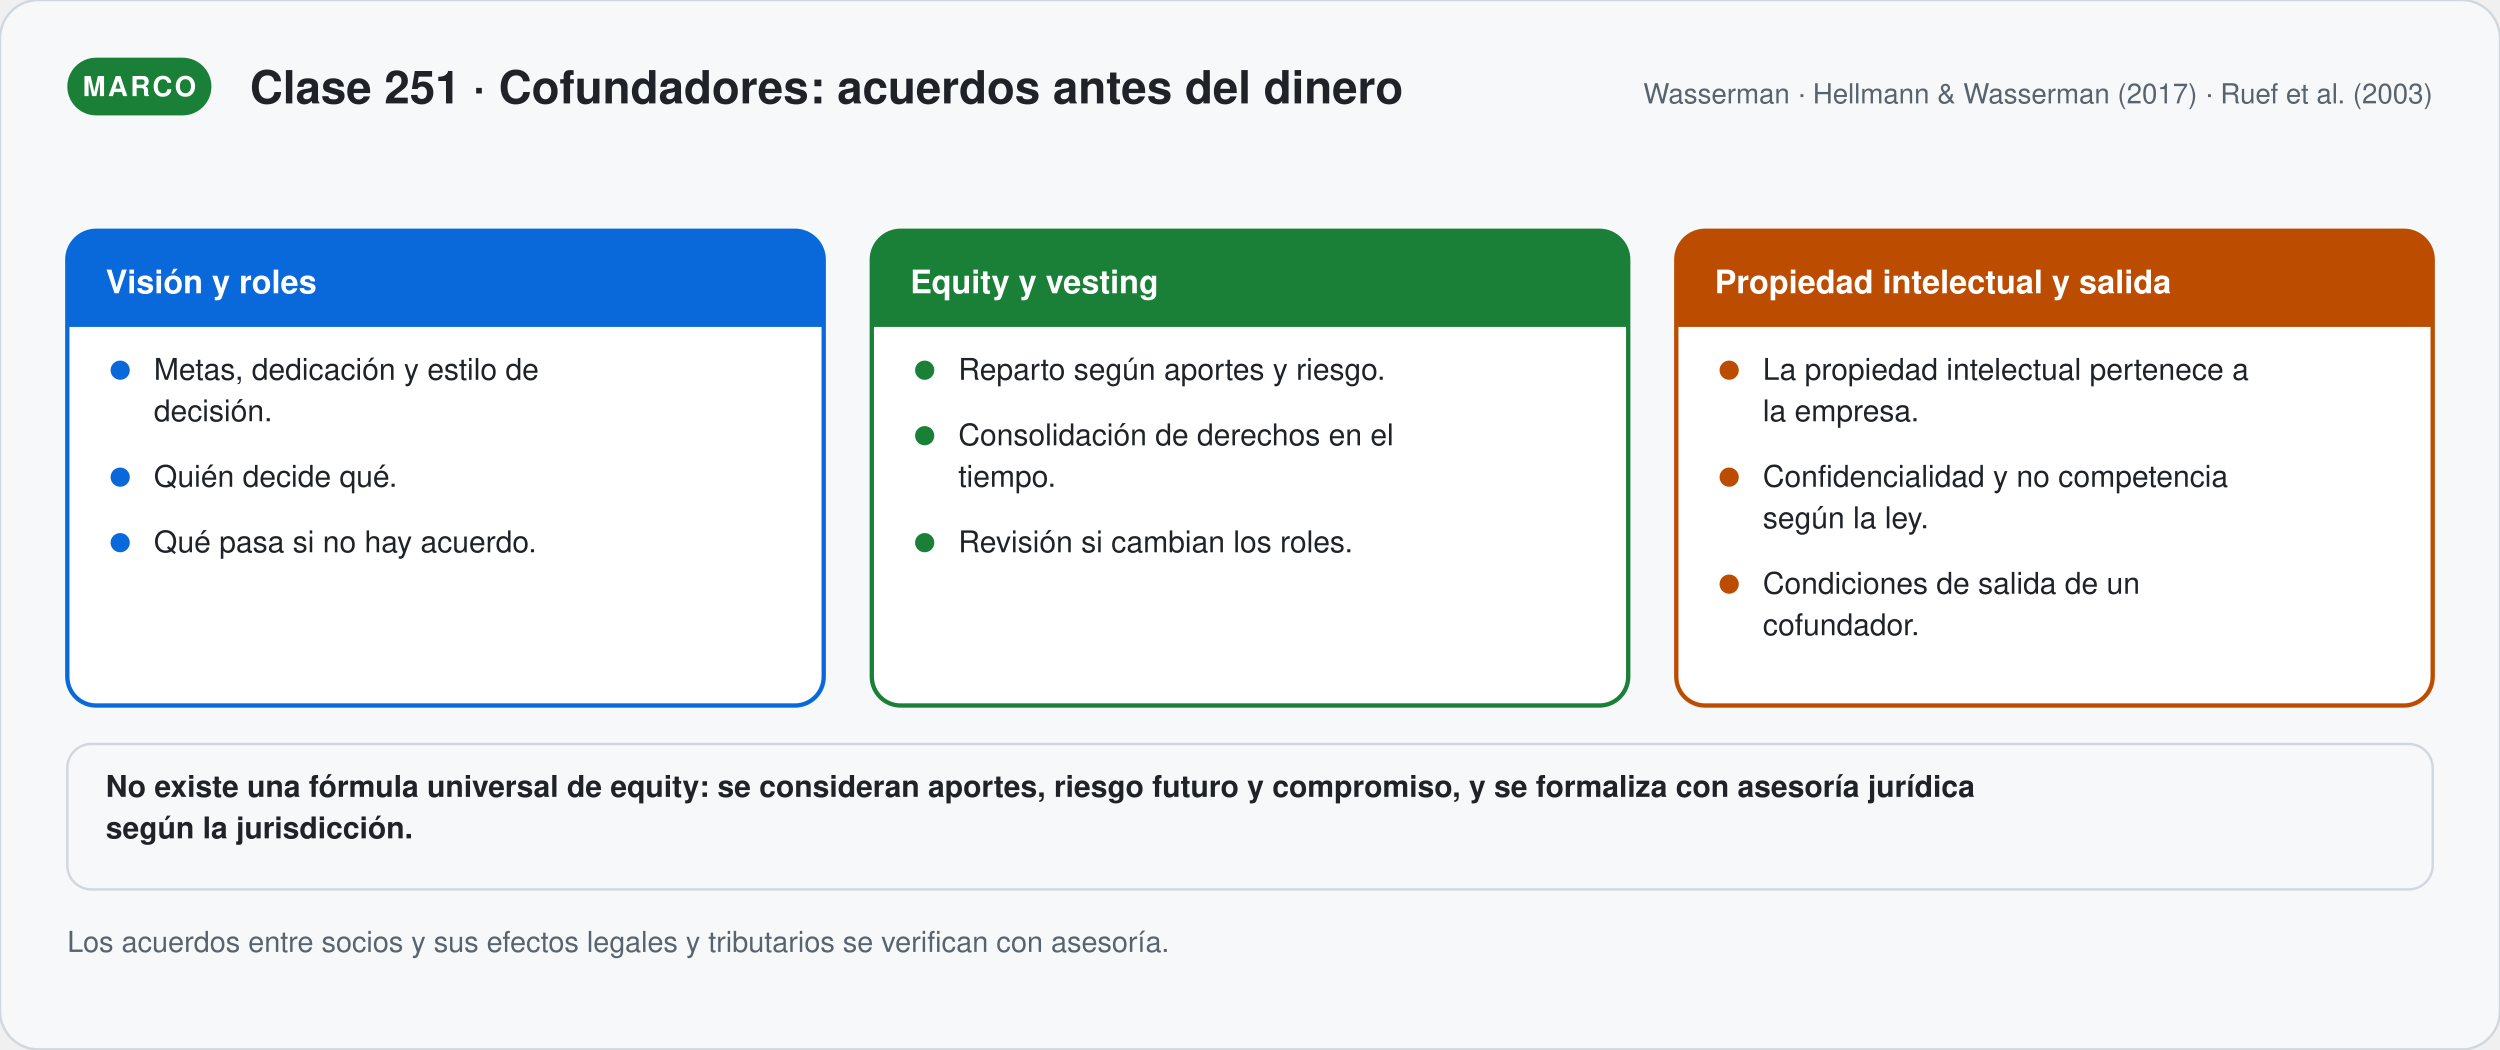
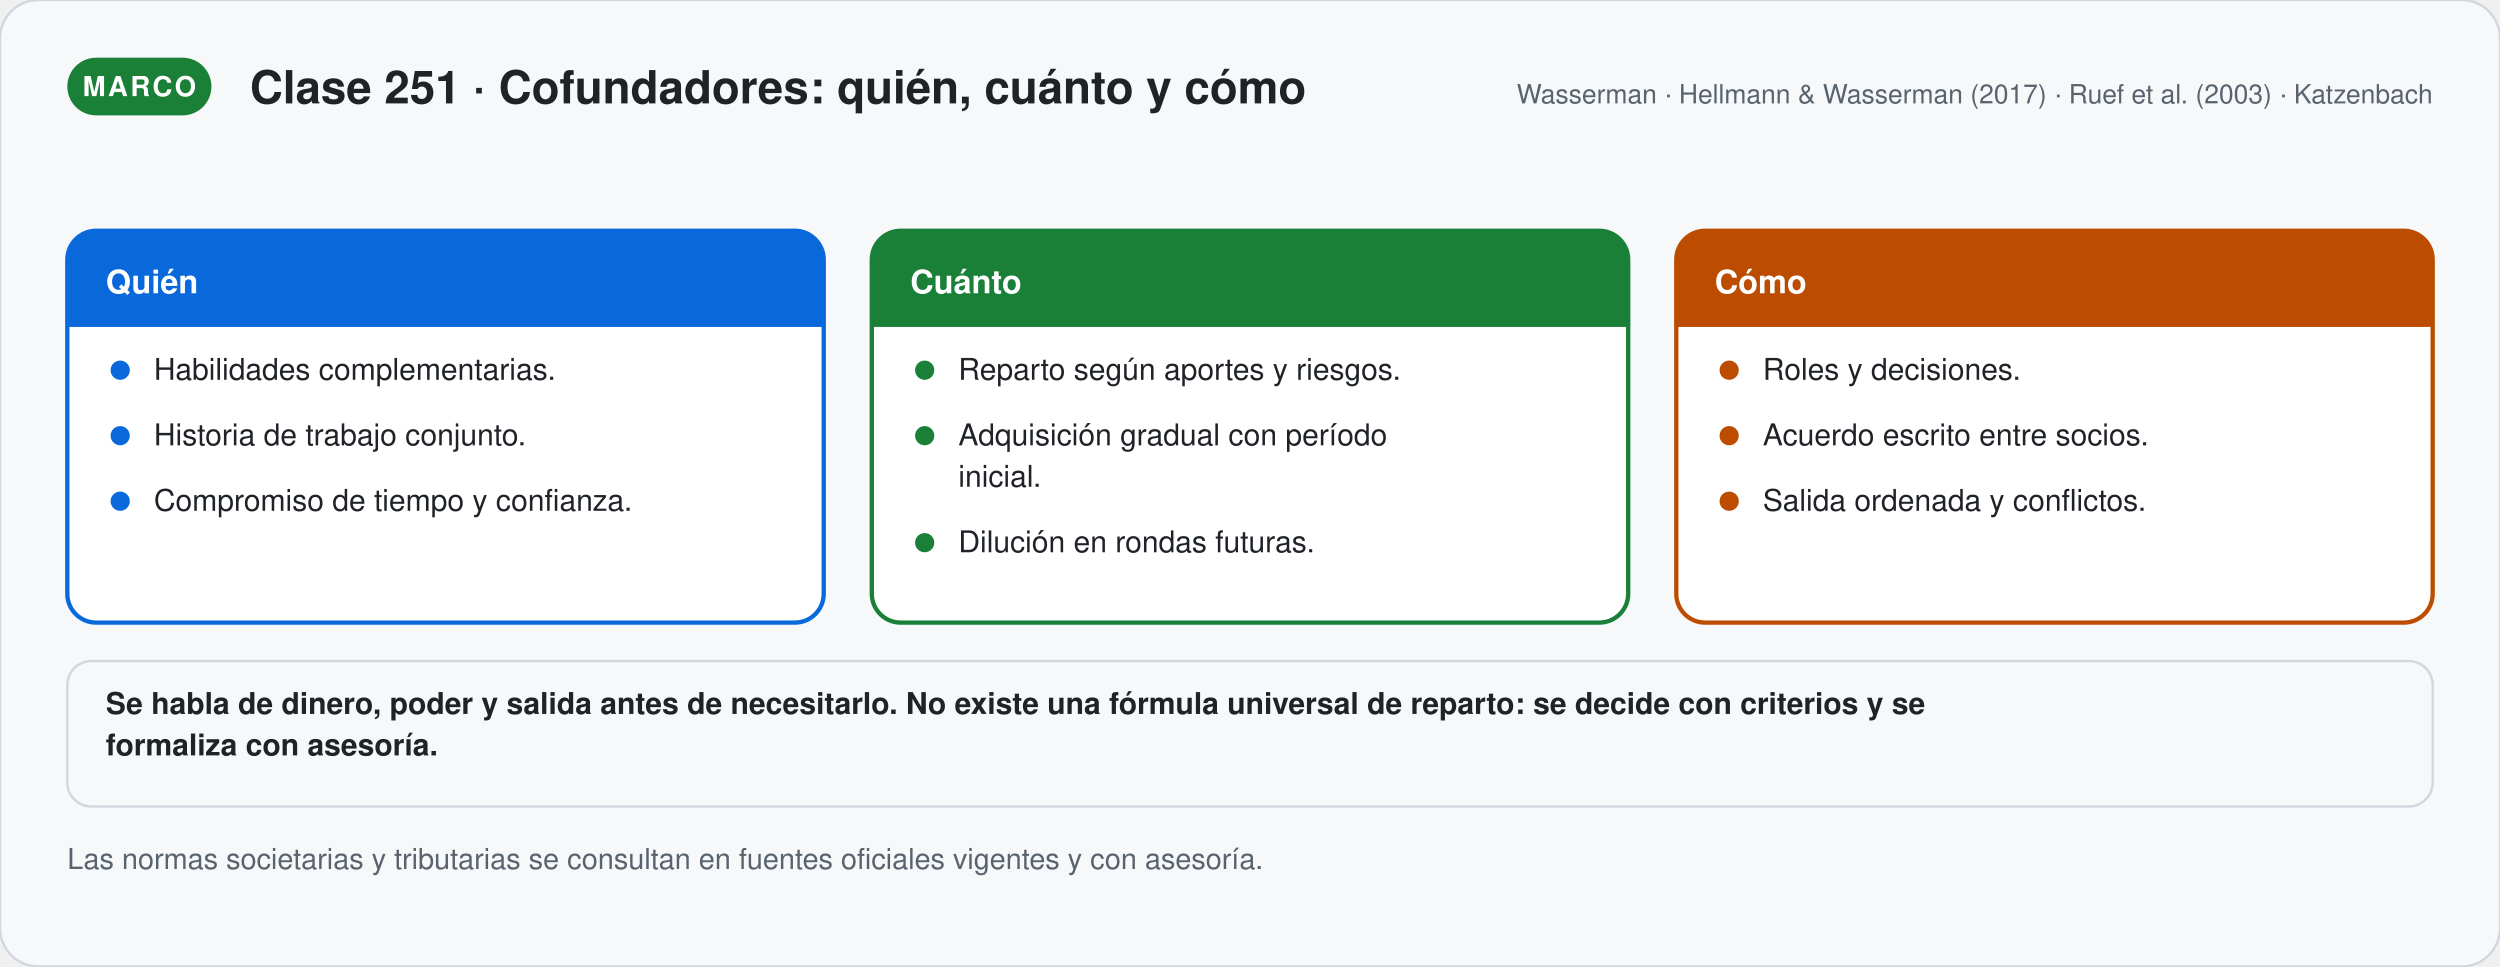
- <svg xmlns="http://www.w3.org/2000/svg" viewBox="0 0 1040 436.56" width="1040" role="img" aria-labelledby="t-s251 d-s251" font-family="'Segoe UI', 'Helvetica Neue', Helvetica, Arial, sans-serif">
+ <svg xmlns="http://www.w3.org/2000/svg" viewBox="0 0 1040 402.06" width="1040" role="img" aria-labelledby="t-s251 d-s251" font-family="'Segoe UI', 'Helvetica Neue', Helvetica, Arial, sans-serif">
  <defs>
    <marker id="p-s251" viewBox="0 0 10 10" refX="8" refY="5" markerWidth="7" markerHeight="7" orient="auto">
      <path d="M1,1 L9,5 L1,9 Z" fill="#59636e" />
    </marker>
  </defs>
-   <rect width="1040" height="436.56" rx="16" fill="#f6f8fa" stroke="#d0d7de" />
+   <rect width="1040" height="402.06" rx="16" fill="#f6f8fa" stroke="#d0d7de" />
  <rect x="28" y="24" width="59.95" height="24" rx="12" fill="#1a7f37" />
  <text x="57.975" y="40" font-size="11.5" font-weight="700" fill="#ffffff" text-anchor="middle" letter-spacing="1">MARCO</text>
-   <text x="103.95" y="43" font-size="19" font-weight="700" fill="#1f2328" text-anchor="start">Clase 251 · Cofundadores: acuerdos antes del dinero</text>
-   <text x="1012" y="43" font-size="11.5" font-weight="400" fill="#59636e" text-anchor="end">Wasserman · Hellmann &amp; Wasserman (2017) · Ruef et al. (2003)</text>
-   <rect x="28" y="96" width="314.667" height="197.5" rx="12" fill="#ffffff" stroke="#0969da" stroke-width="1.8" />
+   <text x="103.95" y="43" font-size="19" font-weight="700" fill="#1f2328" text-anchor="start">Clase 251 · Cofundadores: quién, cuánto y cómo</text>
+   <text x="1012" y="43" font-size="11" font-weight="400" fill="#59636e" text-anchor="end">Wasserman · Hellmann &amp; Wasserman (2017) · Ruef et al. (2003) · Katzenbach</text>
+   <rect x="28" y="96" width="314.667" height="163" rx="12" fill="#ffffff" stroke="#0969da" stroke-width="1.8" />
  <path d="M28.0,136 V108 a12,12 0 0 1 12,-12 H330.667 a12,12 0 0 1 12,12 V136 Z" fill="#0969da" />
-   <text x="44" y="122" font-size="13.5" font-weight="800" fill="#ffffff" text-anchor="start">Visión y roles</text>
+   <text x="44" y="122" font-size="13.5" font-weight="800" fill="#ffffff" text-anchor="start">Quién</text>
  <circle cx="50.0" cy="154" r="4" fill="#0969da" />
-   <text x="64" y="158" font-size="12.5" font-weight="400" fill="#1f2328" text-anchor="start">Metas, dedicación y estilo de</text>
-   <text x="64" y="175.25" font-size="12.5" font-weight="400" fill="#1f2328" text-anchor="start">decisión.</text>
-   <circle cx="50.0" cy="198.5" r="4" fill="#0969da" />
-   <text x="64" y="202.5" font-size="12.5" font-weight="400" fill="#1f2328" text-anchor="start">Quién decide qué.</text>
-   <circle cx="50.0" cy="225.75" r="4" fill="#0969da" />
-   <text x="64" y="229.75" font-size="12.5" font-weight="400" fill="#1f2328" text-anchor="start">Qué pasa si no hay acuerdo.</text>
-   <rect x="362.667" y="96" width="314.667" height="197.5" rx="12" fill="#ffffff" stroke="#1a7f37" stroke-width="1.8" />
+   <text x="64" y="158" font-size="12.5" font-weight="400" fill="#1f2328" text-anchor="start">Habilidades complementarias.</text>
+   <circle cx="50.0" cy="181.25" r="4" fill="#0969da" />
+   <text x="64" y="185.25" font-size="12.5" font-weight="400" fill="#1f2328" text-anchor="start">Historia de trabajo conjunto.</text>
+   <circle cx="50.0" cy="208.5" r="4" fill="#0969da" />
+   <text x="64" y="212.5" font-size="12.5" font-weight="400" fill="#1f2328" text-anchor="start">Compromiso de tiempo y confianza.</text>
+   <rect x="362.667" y="96" width="314.667" height="163" rx="12" fill="#ffffff" stroke="#1a7f37" stroke-width="1.8" />
  <path d="M362.667,136 V108 a12,12 0 0 1 12,-12 H665.333 a12,12 0 0 1 12,12 V136 Z" fill="#1a7f37" />
-   <text x="378.667" y="122" font-size="13.5" font-weight="800" fill="#ffffff" text-anchor="start">Equity y vesting</text>
+   <text x="378.667" y="122" font-size="13.5" font-weight="800" fill="#ffffff" text-anchor="start">Cuánto</text>
  <circle cx="384.667" cy="154" r="4" fill="#1a7f37" />
-   <text x="398.667" y="158" font-size="12.5" font-weight="400" fill="#1f2328" text-anchor="start">Reparto según aportes y riesgo.</text>
+   <text x="398.667" y="158" font-size="12.5" font-weight="400" fill="#1f2328" text-anchor="start">Reparto según aportes y riesgos.</text>
  <circle cx="384.667" cy="181.25" r="4" fill="#1a7f37" />
-   <text x="398.667" y="185.25" font-size="12.5" font-weight="400" fill="#1f2328" text-anchor="start">Consolidación de derechos en el</text>
-   <text x="398.667" y="202.5" font-size="12.5" font-weight="400" fill="#1f2328" text-anchor="start">tiempo.</text>
+   <text x="398.667" y="185.25" font-size="12.5" font-weight="400" fill="#1f2328" text-anchor="start">Adquisición gradual con período</text>
+   <text x="398.667" y="202.5" font-size="12.5" font-weight="400" fill="#1f2328" text-anchor="start">inicial.</text>
  <circle cx="384.667" cy="225.75" r="4" fill="#1a7f37" />
-   <text x="398.667" y="229.75" font-size="12.5" font-weight="400" fill="#1f2328" text-anchor="start">Revisión si cambian los roles.</text>
-   <rect x="697.333" y="96" width="314.667" height="197.5" rx="12" fill="#ffffff" stroke="#bc4c00" stroke-width="1.8" />
+   <text x="398.667" y="229.75" font-size="12.5" font-weight="400" fill="#1f2328" text-anchor="start">Dilución en rondas futuras.</text>
+   <rect x="697.333" y="96" width="314.667" height="163" rx="12" fill="#ffffff" stroke="#bc4c00" stroke-width="1.8" />
  <path d="M697.333,136 V108 a12,12 0 0 1 12,-12 H1000.0 a12,12 0 0 1 12,12 V136 Z" fill="#bc4c00" />
-   <text x="713.333" y="122" font-size="13.5" font-weight="800" fill="#ffffff" text-anchor="start">Propiedad intelectual y salida</text>
+   <text x="713.333" y="122" font-size="13.5" font-weight="800" fill="#ffffff" text-anchor="start">Cómo</text>
  <circle cx="719.333" cy="154" r="4" fill="#bc4c00" />
-   <text x="733.333" y="158" font-size="12.5" font-weight="400" fill="#1f2328" text-anchor="start">La propiedad intelectual pertenece a</text>
-   <text x="733.333" y="175.25" font-size="12.5" font-weight="400" fill="#1f2328" text-anchor="start">la empresa.</text>
-   <circle cx="719.333" cy="198.5" r="4" fill="#bc4c00" />
-   <text x="733.333" y="202.5" font-size="12.5" font-weight="400" fill="#1f2328" text-anchor="start">Confidencialidad y no competencia</text>
-   <text x="733.333" y="219.75" font-size="12.5" font-weight="400" fill="#1f2328" text-anchor="start">según la ley.</text>
-   <circle cx="719.333" cy="243.0" r="4" fill="#bc4c00" />
-   <text x="733.333" y="247" font-size="12.5" font-weight="400" fill="#1f2328" text-anchor="start">Condiciones de salida de un</text>
-   <text x="733.333" y="264.25" font-size="12.5" font-weight="400" fill="#1f2328" text-anchor="start">cofundador.</text>
-   <rect x="28" y="309.5" width="984" height="60.5" rx="10" fill="#f6f8fa" stroke="#d0d7de" stroke-width="1" />
-   <text x="44" y="331.5" font-size="12.5" font-weight="600" fill="#1f2328" text-anchor="start">No existe una fórmula universal de equity: se consideran aportes, riesgo futuro y compromiso, y se formaliza con asesoría jurídica</text>
-   <text x="44" y="348.75" font-size="12.5" font-weight="600" fill="#1f2328" text-anchor="start">según la jurisdicción.</text>
-   <text x="28" y="396" font-size="12" font-weight="400" fill="#59636e" text-anchor="start">Los acuerdos entre socios y sus efectos legales y tributarios se verifican con asesoría.</text>
+   <text x="733.333" y="158" font-size="12.5" font-weight="400" fill="#1f2328" text-anchor="start">Roles y decisiones.</text>
+   <circle cx="719.333" cy="181.25" r="4" fill="#bc4c00" />
+   <text x="733.333" y="185.25" font-size="12.5" font-weight="400" fill="#1f2328" text-anchor="start">Acuerdo escrito entre socios.</text>
+   <circle cx="719.333" cy="208.5" r="4" fill="#bc4c00" />
+   <text x="733.333" y="212.5" font-size="12.5" font-weight="400" fill="#1f2328" text-anchor="start">Salida ordenada y conflictos.</text>
+   <rect x="28" y="275" width="984" height="60.5" rx="10" fill="#f6f8fa" stroke="#d0d7de" stroke-width="1" />
+   <text x="44" y="297" font-size="12.5" font-weight="600" fill="#1f2328" text-anchor="start">Se habla de dinero, poder y salida antes de necesitarlo. No existe una fórmula universal de reparto: se decide con criterios y se</text>
+   <text x="44" y="314.25" font-size="12.5" font-weight="600" fill="#1f2328" text-anchor="start">formaliza con asesoría.</text>
+   <text x="28" y="361.5" font-size="12" font-weight="400" fill="#59636e" text-anchor="start">Las normas societarias y tributarias se consultan en fuentes oficiales vigentes y con asesoría.</text>
</svg>
